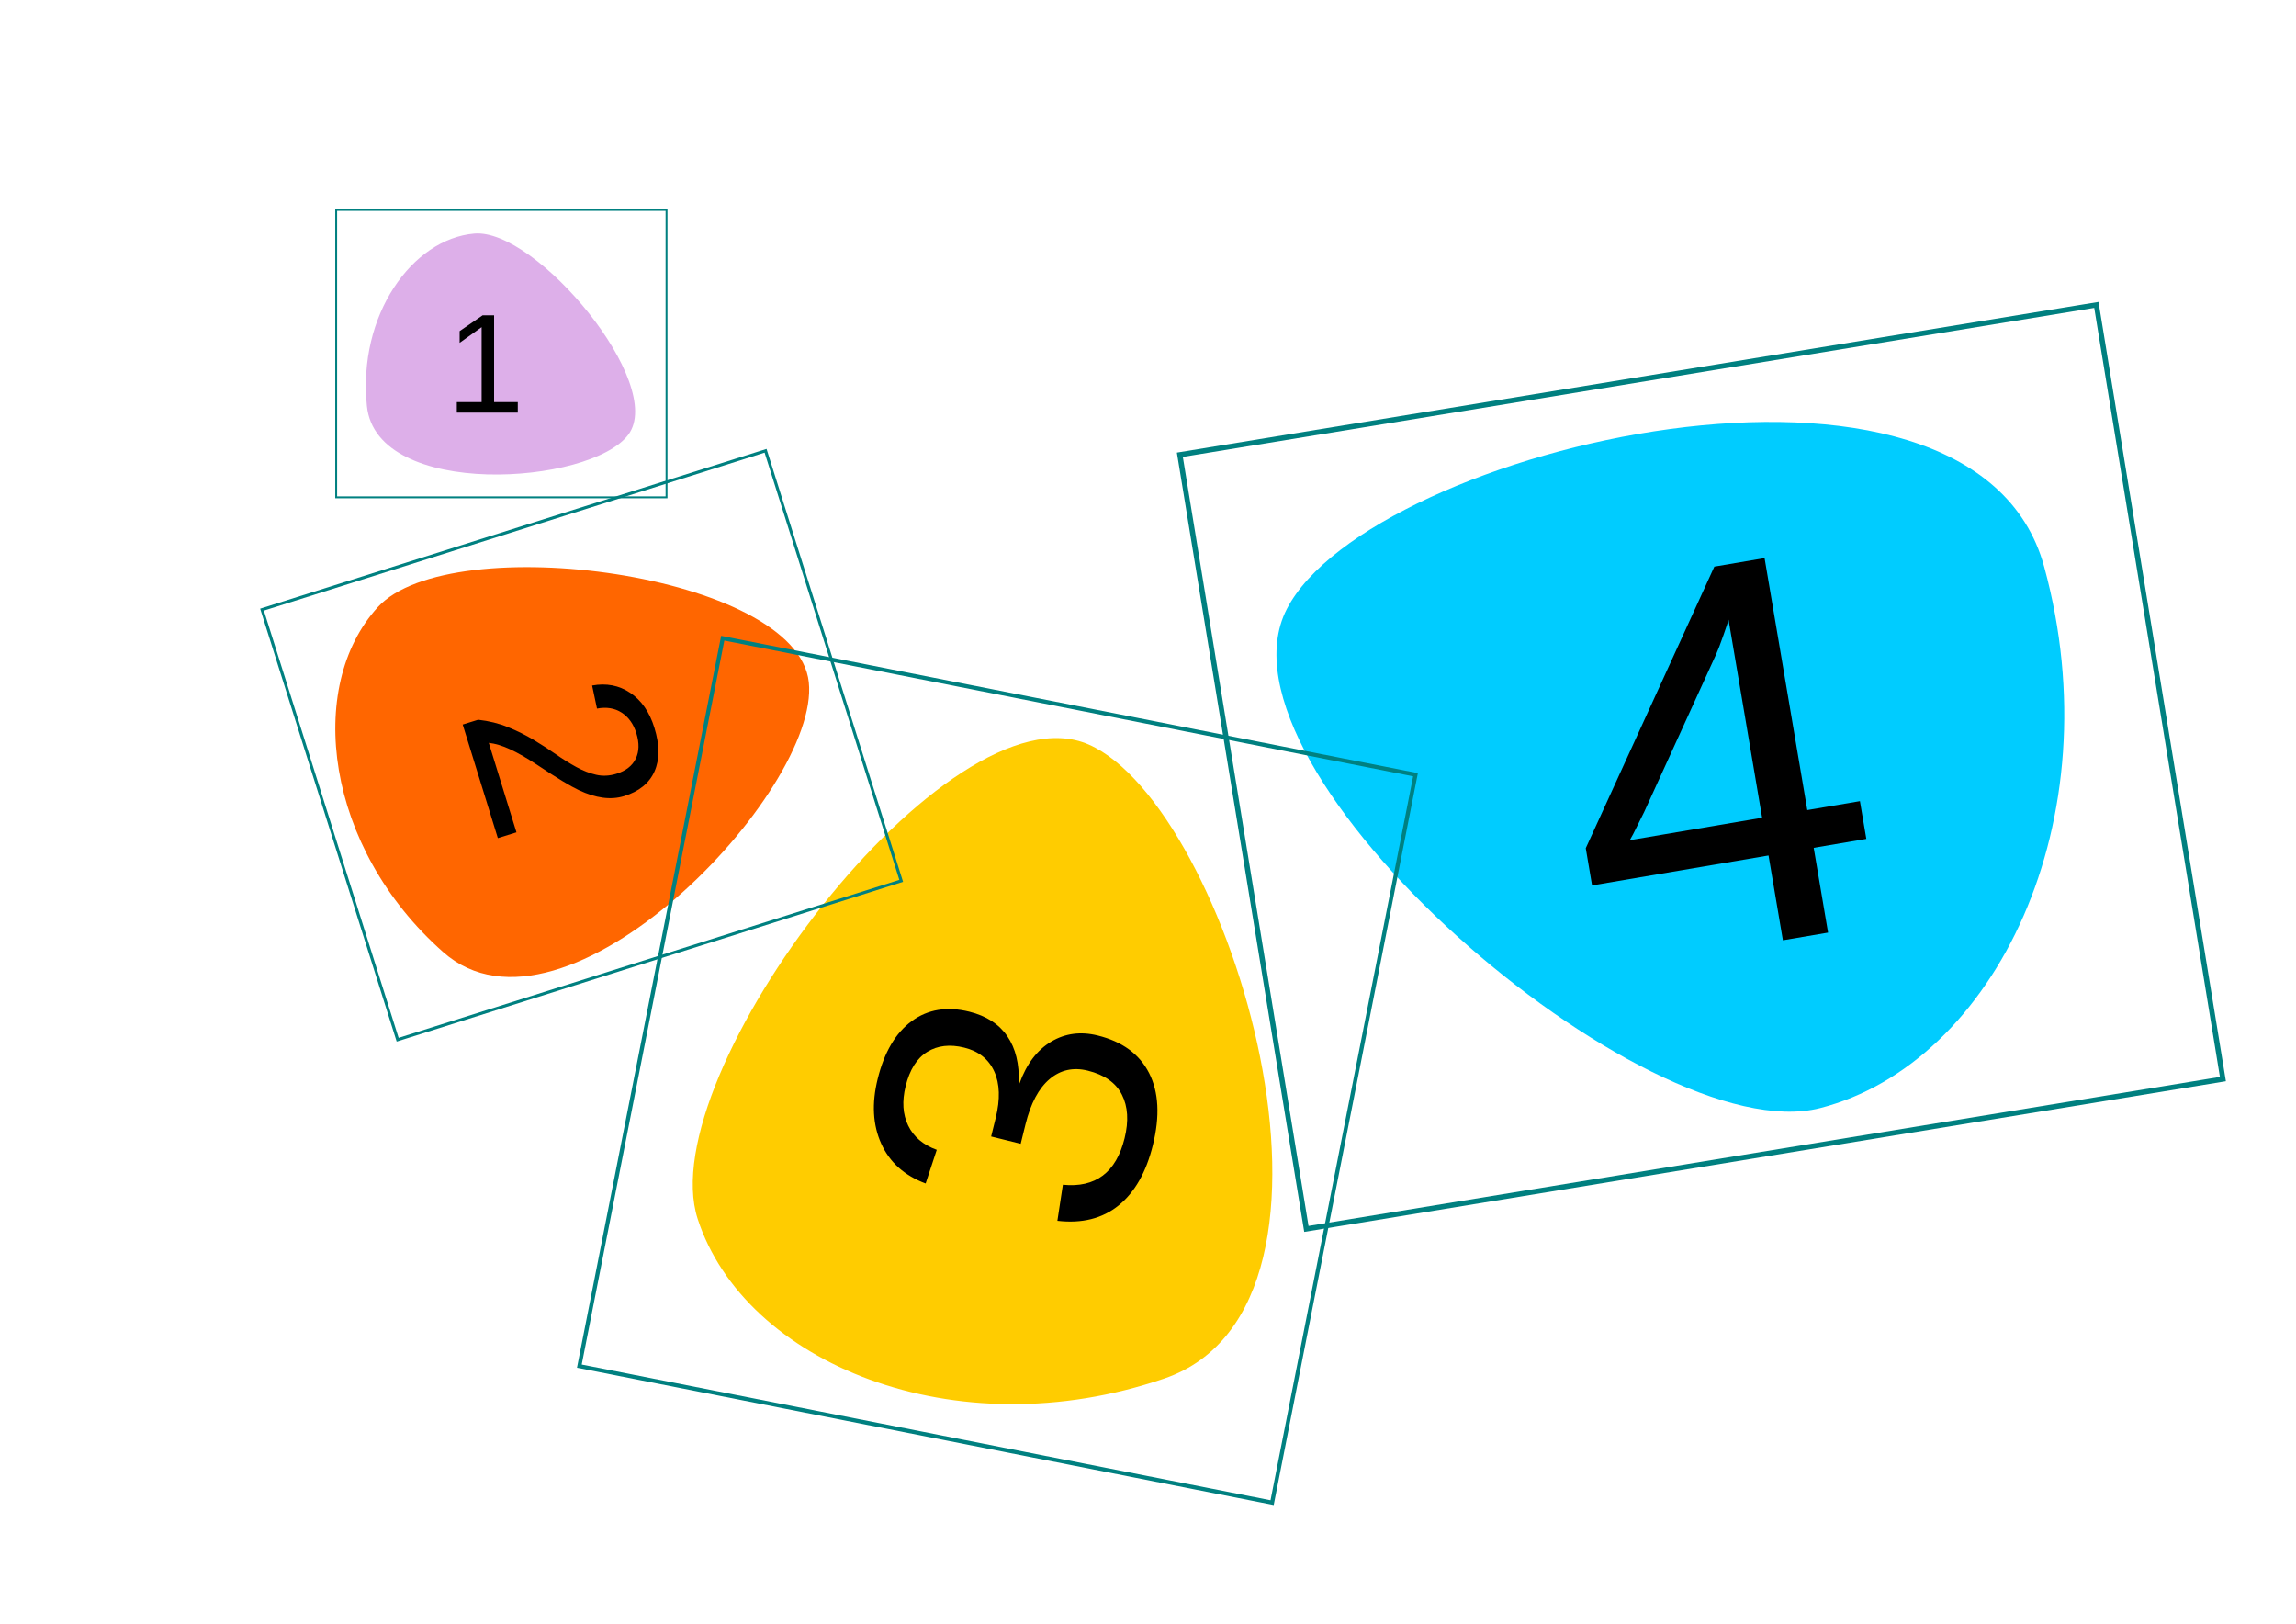
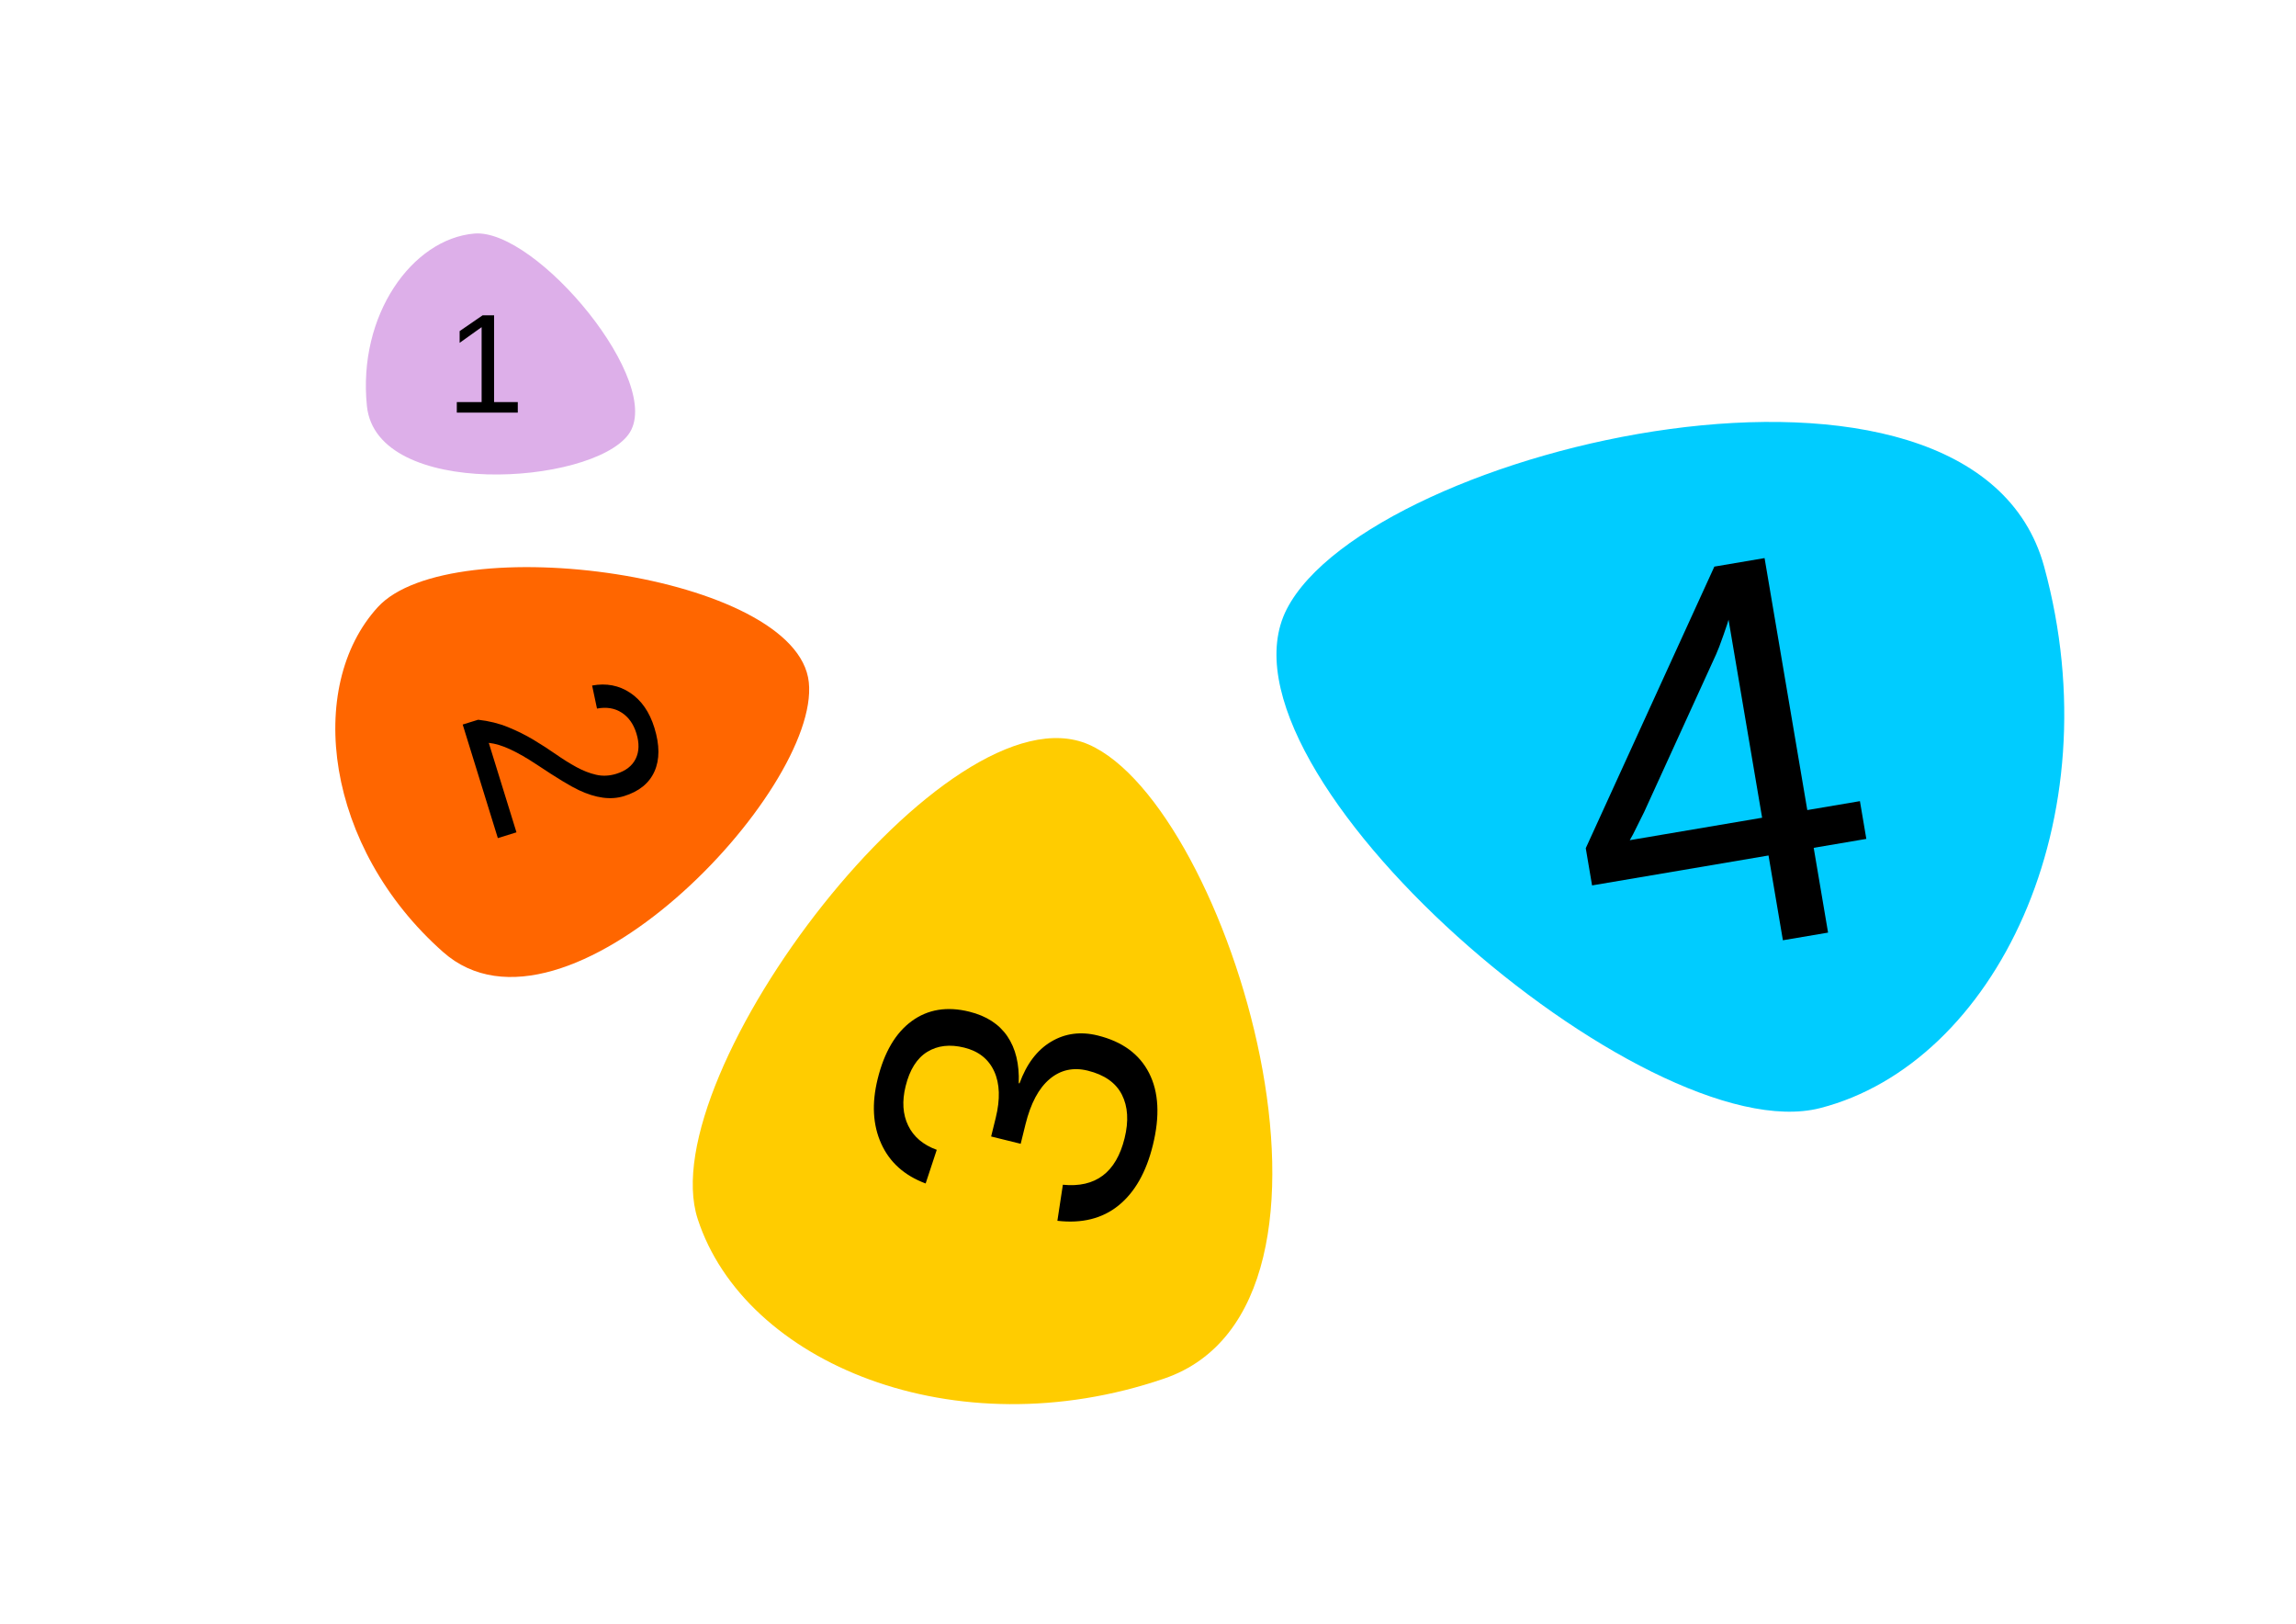
- <svg xmlns="http://www.w3.org/2000/svg" xmlns:ns1="http://sozi.baierouge.fr" width="1052.362" height="744.094" id="svg2" version="1.1">
+ <svg xmlns="http://www.w3.org/2000/svg" width="1052.362" height="744.094" id="svg2" version="1.1">
  <defs id="defs4" />
  <g transform="translate(0,-308.2677)" id="layer1">
    <path id="path3771" d="M 173.141,586.52 C 206.434,550.058 365.501,571.221 370.718,620.93 375.935,670.639 258.879,793.896 203.105,744.566 148.932,696.653 139.849,622.981 173.141,586.52 z" style="fill:#ff6600;fill-opacity:1;stroke:none" />
    <path style="fill:#ddafe9;fill-opacity:1;stroke:none" d="m 217.383,415.299 c 28.472,-2.471 87.902,68.909 70.633,92.12 -17.269,23.211 -115.437,29.794 -119.843,-13.078 -4.28,-41.641 20.739,-76.571 49.211,-79.042 z" id="path3775" />
    <path style="fill:#ffcc00;fill-opacity:1;stroke:none" d="M 319.777,866.849 C 298.375,800.87 434.697,621.322 499.023,649.475 c 64.326,28.154 133.542,256.705 34.565,290.553 -96.135,32.876 -192.409,-7.2 -213.811,-73.18 z" id="path3777" />
    <path id="path3779" d="M 834.287,816.069 C 754.454,836.557 551.635,661.58 589.792,587.383 627.949,513.186 904.121,448.047 936.924,567.934 968.784,684.379 914.119,795.58 834.287,816.069 z" style="fill:#00ccff;fill-opacity:1;stroke:none" />
    <text id="text3781" y="497.362" x="204.438" style="font-size:64.845px;font-style:normal;font-variant:normal;font-weight:normal;font-stretch:normal;line-height:125%;letter-spacing:0px;word-spacing:0px;fill:#000000;fill-opacity:1;stroke:none;font-family:DejaVu Serif;-inkscape-font-specification:DejaVu Serif" xml:space="preserve">
      <tspan style="font-style:normal;font-variant:normal;font-weight:normal;font-stretch:normal;font-family:Arial;-inkscape-font-specification:Arial" y="497.362" x="204.438" id="tspan3783">1</tspan>
    </text>
    <text transform="matrix(0.2957047,0.9552794,-0.9552794,0.2957047,0,0)" xml:space="preserve" style="font-size:119.587px;font-style:normal;font-variant:normal;font-weight:normal;font-stretch:normal;line-height:125%;letter-spacing:0px;word-spacing:0px;fill:#000000;fill-opacity:1;stroke:none;font-family:DejaVu Serif;-inkscape-font-specification:DejaVu Serif" x="668.36" y="-13.25" id="text3785">
      <tspan id="tspan3787" x="668.36" y="-13.25" style="font-style:normal;font-variant:normal;font-weight:normal;font-stretch:normal;font-family:Arial;-inkscape-font-specification:Arial">2</tspan>
    </text>
    <text id="text3789" y="710.748" x="-733.383" style="font-size:183.231px;font-style:normal;font-variant:normal;font-weight:normal;font-stretch:normal;line-height:125%;letter-spacing:0px;word-spacing:0px;fill:#000000;fill-opacity:1;stroke:none;font-family:DejaVu Serif;-inkscape-font-specification:DejaVu Serif" xml:space="preserve" transform="matrix(0.2394919,-0.9708984,0.9708984,0.2394919,0,0)">
      <tspan style="font-style:normal;font-variant:normal;font-weight:normal;font-stretch:normal;font-family:Arial;-inkscape-font-specification:Arial" y="710.748" x="-733.383" id="tspan3791">3</tspan>
    </text>
    <text transform="matrix(0.9859239,-0.1671948,0.1671948,0.9859239,0,0)" xml:space="preserve" style="font-size:253.027px;font-style:normal;font-variant:normal;font-weight:normal;font-stretch:normal;line-height:125%;letter-spacing:0px;word-spacing:0px;fill:#000000;fill-opacity:1;stroke:none;font-family:DejaVu Serif;-inkscape-font-specification:DejaVu Serif" x="594.253" y="865.388" id="text3793">
      <tspan id="tspan3795" x="594.253" y="865.388" style="font-style:normal;font-variant:normal;font-weight:normal;font-stretch:normal;font-family:Arial;-inkscape-font-specification:Arial">4</tspan>
    </text>
-     <rect y="404.463" x="154.085" height="131.711" width="151.413" id="rect3816" style="fill:none;stroke:#008080;stroke-width:0.861" />
-     <rect transform="matrix(0.3008154,0.9536824,-0.9536824,0.3008154,0,0)" style="fill:none;stroke:#008080;stroke-width:1.363" id="rect3818" width="206.659" height="242.013" x="596.555" y="-179.77" />
-     <rect transform="matrix(0.1933094,-0.9811378,0.9811378,0.1933094,0,0)" style="fill:none;stroke:#008080;stroke-width:1.853" id="rect3822" width="340" height="323.631" x="-865.367" y="441.145" />
-     <rect transform="matrix(0.9869013,-0.1613253,0.1613253,0.9869013,0,0)" style="fill:none;stroke:#008080;stroke-width:2.384" id="rect3824" width="425.661" height="359.492" x="450.344" y="597.14" />
  </g>
-   <ns1:frame ns1:refid="rect3816" />
-   <ns1:frame ns1:refid="rect3818" />
-   <ns1:frame ns1:refid="rect3822" />
-   <ns1:frame ns1:refid="rect3824" />
</svg>
